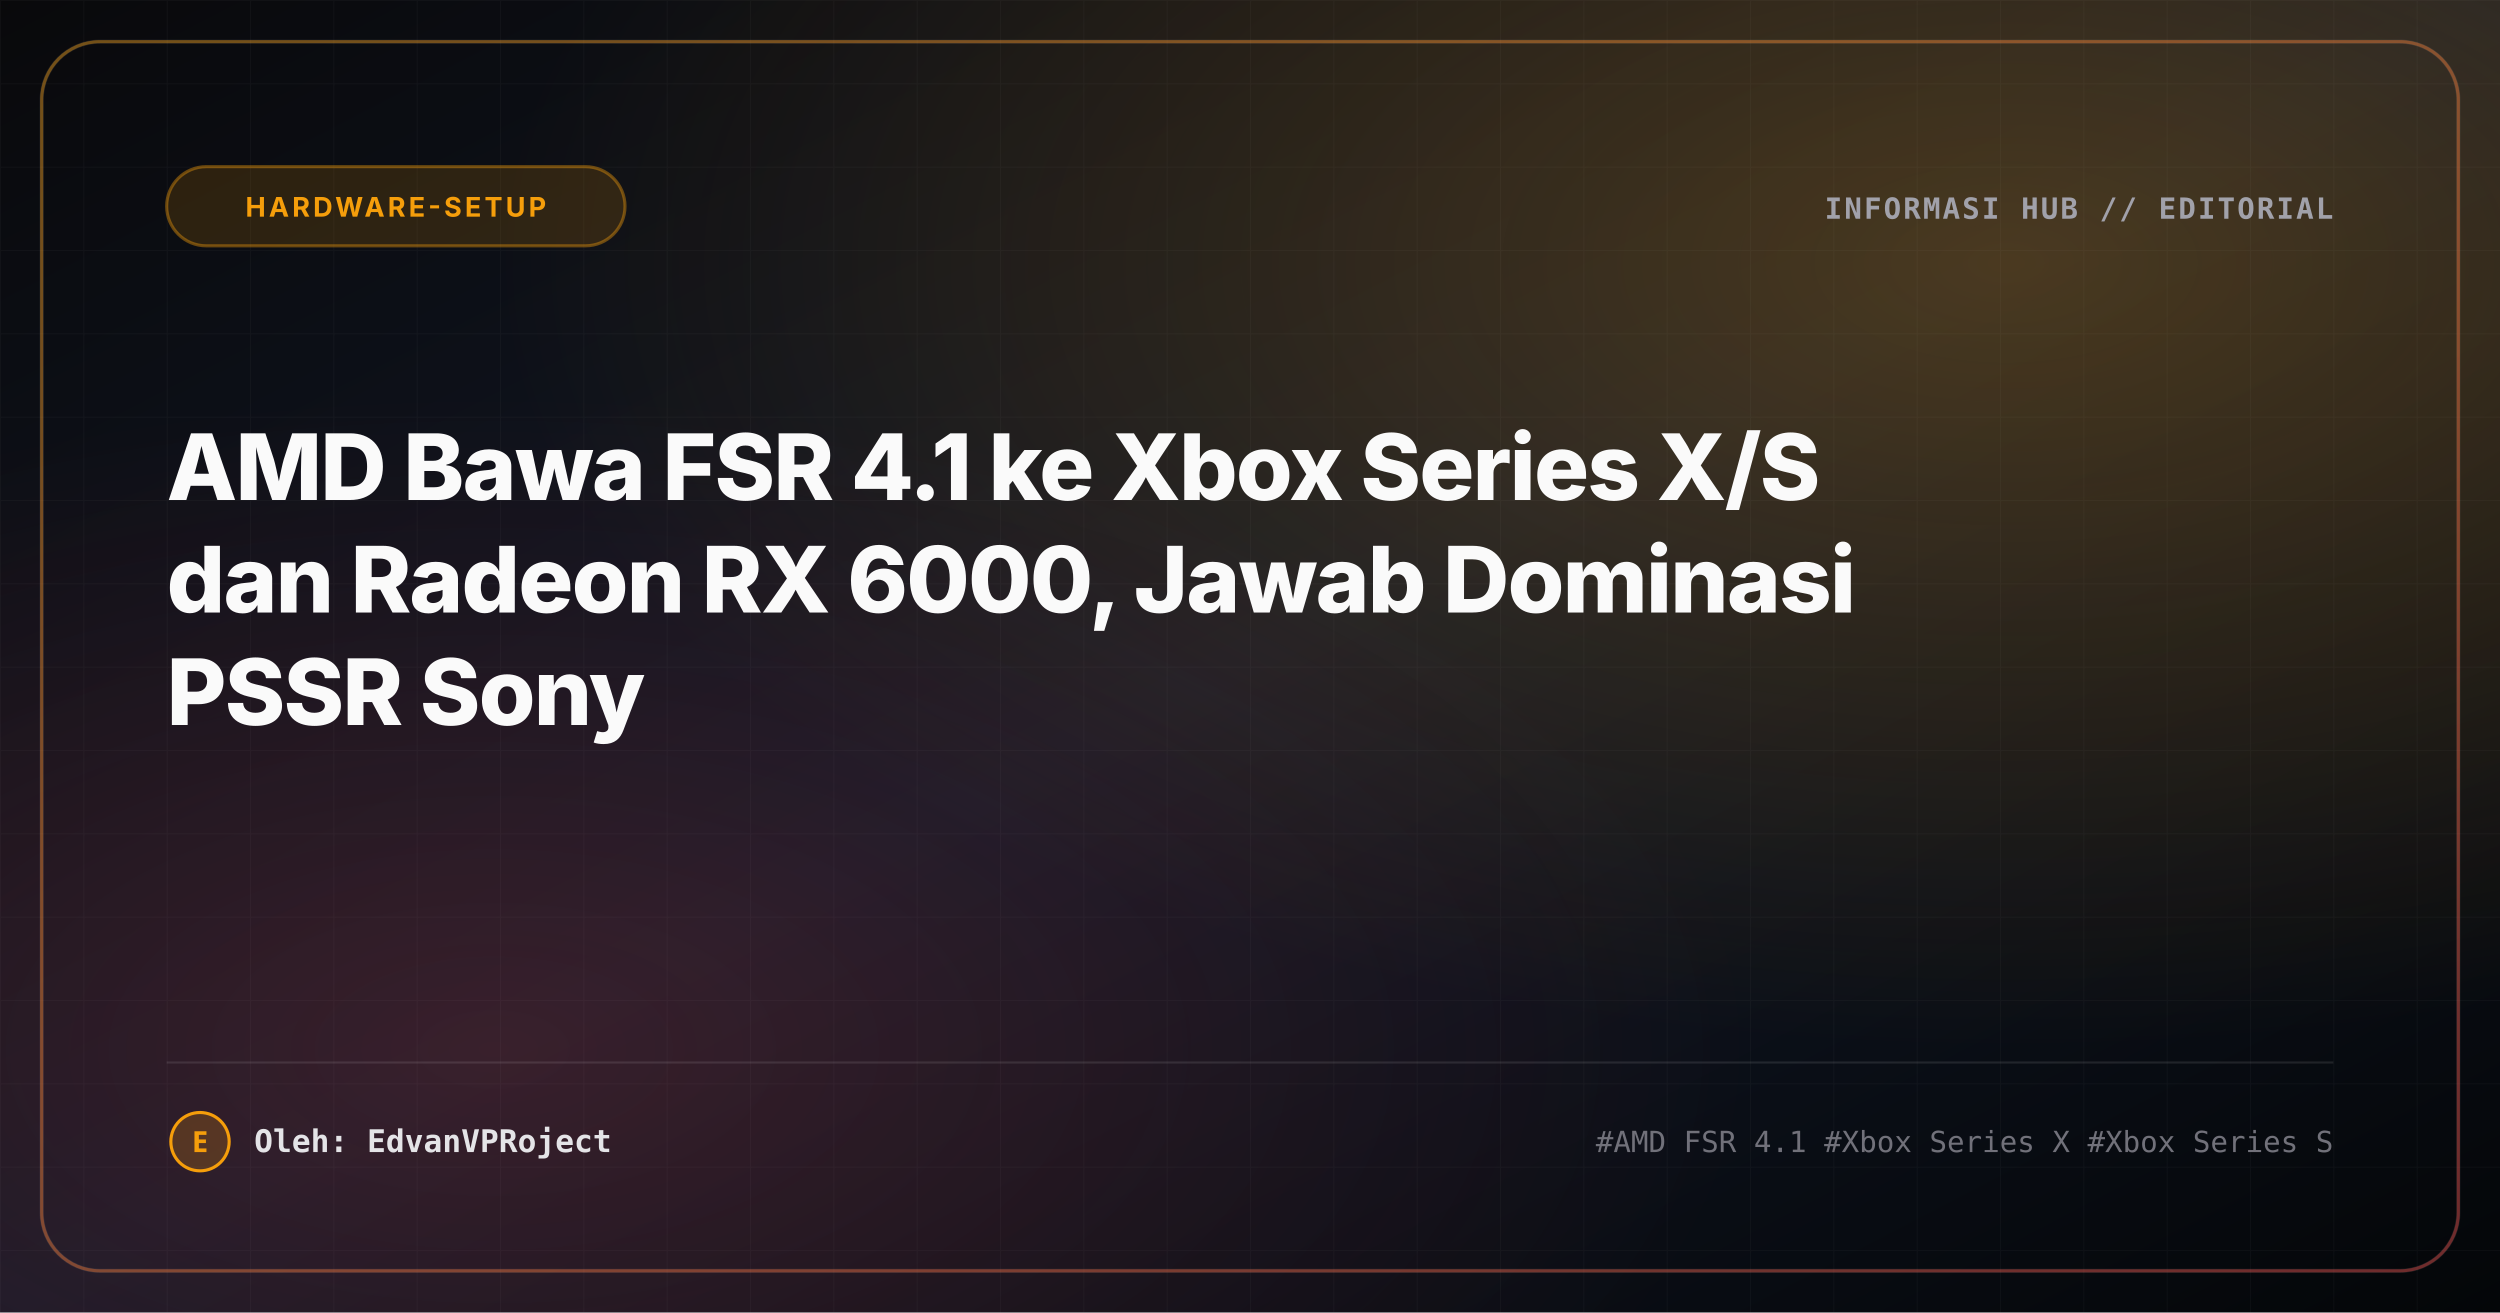
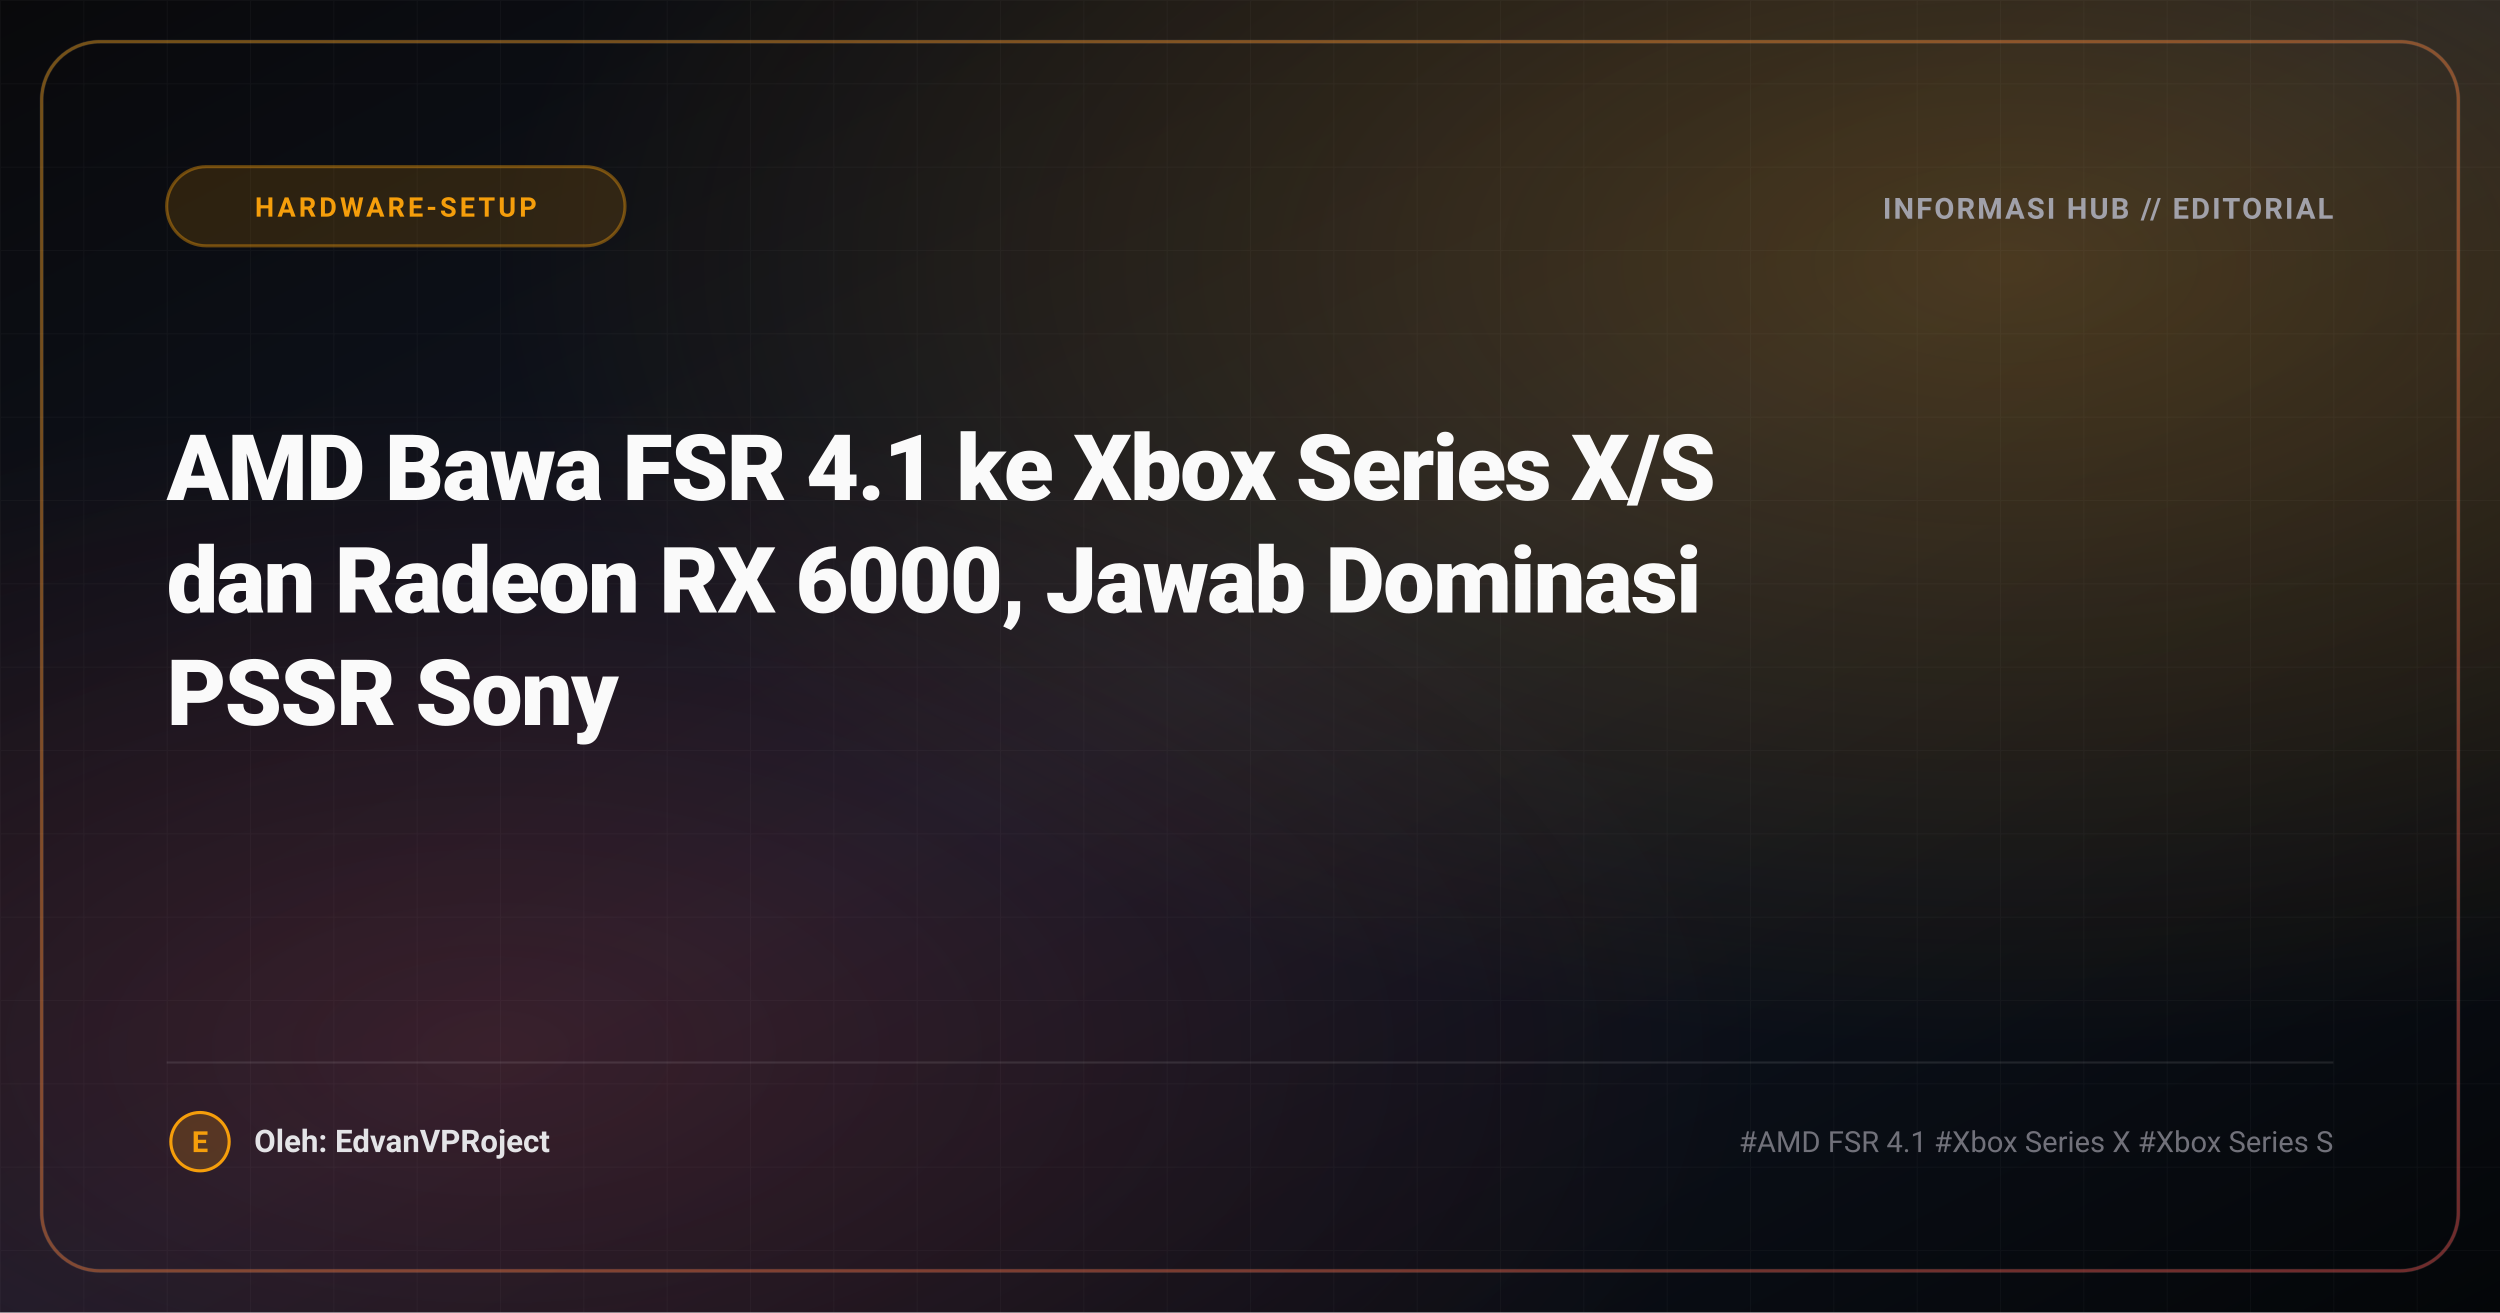
- <svg xmlns="http://www.w3.org/2000/svg" viewBox="0 0 1200 630" width="1200" height="630">
+ <svg xmlns="http://www.w3.org/2000/svg" viewBox="0 0 1200 630" width="1200" height="630" shape-rendering="geometricPrecision" text-rendering="geometricPrecision">
  <defs>
+     <style>
+       text {
+         font-family: -apple-system, BlinkMacSystemFont, "Segoe UI", Roboto, "Helvetica Neue", Arial, sans-serif;
+         text-rendering: geometricPrecision;
+         -webkit-font-smoothing: antialiased;
+       }
+     </style>
    <linearGradient id="bgGrad" x1="0%" y1="0%" x2="100%" y2="100%">
      <stop offset="0%" stop-color="#09090b" />
      <stop offset="50%" stop-color="#111827" />
      <stop offset="100%" stop-color="#040608" />
    </linearGradient>
    <linearGradient id="accGrad" x1="0%" y1="0%" x2="100%" y2="100%">
      <stop offset="0%" stop-color="#f59e0b" />
      <stop offset="100%" stop-color="#ef4444" />
    </linearGradient>
    <radialGradient id="glow" cx="80%" cy="20%" r="60%">
      <stop offset="0%" stop-color="#f59e0b" stop-opacity="0.25" />
      <stop offset="100%" stop-color="#f59e0b" stop-opacity="0" />
    </radialGradient>
    <radialGradient id="glow2" cx="20%" cy="80%" r="50%">
      <stop offset="0%" stop-color="#ef4444" stop-opacity="0.18" />
      <stop offset="100%" stop-color="#ef4444" stop-opacity="0" />
    </radialGradient>
    <pattern id="grid" width="40" height="40" patternUnits="userSpaceOnUse">
      <path d="M 40 0 L 0 0 0 40" fill="none" stroke="rgba(255,255,255,0.03)" stroke-width="1" />
    </pattern>
  </defs>
  <rect width="1200" height="630" fill="url(#bgGrad)" />
  <rect width="1200" height="630" fill="url(#glow)" />
  <rect width="1200" height="630" fill="url(#glow2)" />
  <rect width="1200" height="630" fill="url(#grid)" />
  <rect x="20" y="20" width="1160" height="590" rx="28" fill="none" stroke="rgba(255,255,255,0.08)" stroke-width="2" />
  <rect x="20" y="20" width="1160" height="590" rx="28" fill="none" stroke="url(#accGrad)" stroke-width="1.5" opacity="0.4" />
  <g transform="translate(80, 80)">
    <rect x="0" y="0" width="220" height="38" rx="19" fill="#f59e0b" fill-opacity="0.15" stroke="#f59e0b" stroke-opacity="0.4" stroke-width="1.5" />
    <text x="110" y="24" fill="#f59e0b" font-family="system-ui, -apple-system, sans-serif" font-size="13" font-weight="700" text-anchor="middle" letter-spacing="1.5">
      HARDWARE-SETUP
    </text>
    <text x="1040" y="25" fill="#a1a1aa" font-family="monospace, monospace" font-size="14" font-weight="600" text-anchor="end" letter-spacing="1">
      INFORMASI HUB // EDITORIAL
    </text>
  </g>
  <g transform="translate(0, 200)">
    <text x="80" y="40" fill="#fafafa" font-family="system-ui, -apple-system, sans-serif" font-size="44" font-weight="800" letter-spacing="-0.8">
      <tspan x="80" dy="0">AMD Bawa FSR 4.1 ke Xbox Series X/S</tspan>
      <tspan x="80" dy="54">dan Radeon RX 6000, Jawab Dominasi</tspan>
      <tspan x="80" dy="54">PSSR Sony</tspan>
    </text>
  </g>
  <g transform="translate(80, 510)">
    <line x1="0" y1="0" x2="1040" y2="0" stroke="rgba(255,255,255,0.1)" stroke-width="1" />
    <circle cx="16" cy="38" r="14" fill="#f59e0b" fill-opacity="0.2" stroke="#f59e0b" stroke-width="1.5" />
    <text x="16" y="43" fill="#f59e0b" font-family="sans-serif" font-size="14" font-weight="bold" text-anchor="middle">E</text>
    <text x="42" y="43" fill="#e4e4e7" font-family="monospace, monospace" font-size="15" font-weight="600">
      Oleh: EdvanVPRoject
    </text>
    <text x="1040" y="43" fill="#71717a" font-family="monospace, monospace" font-size="14" text-anchor="end">
      #AMD FSR 4.1   #Xbox Series X   #Xbox Series S
    </text>
  </g>
</svg>
